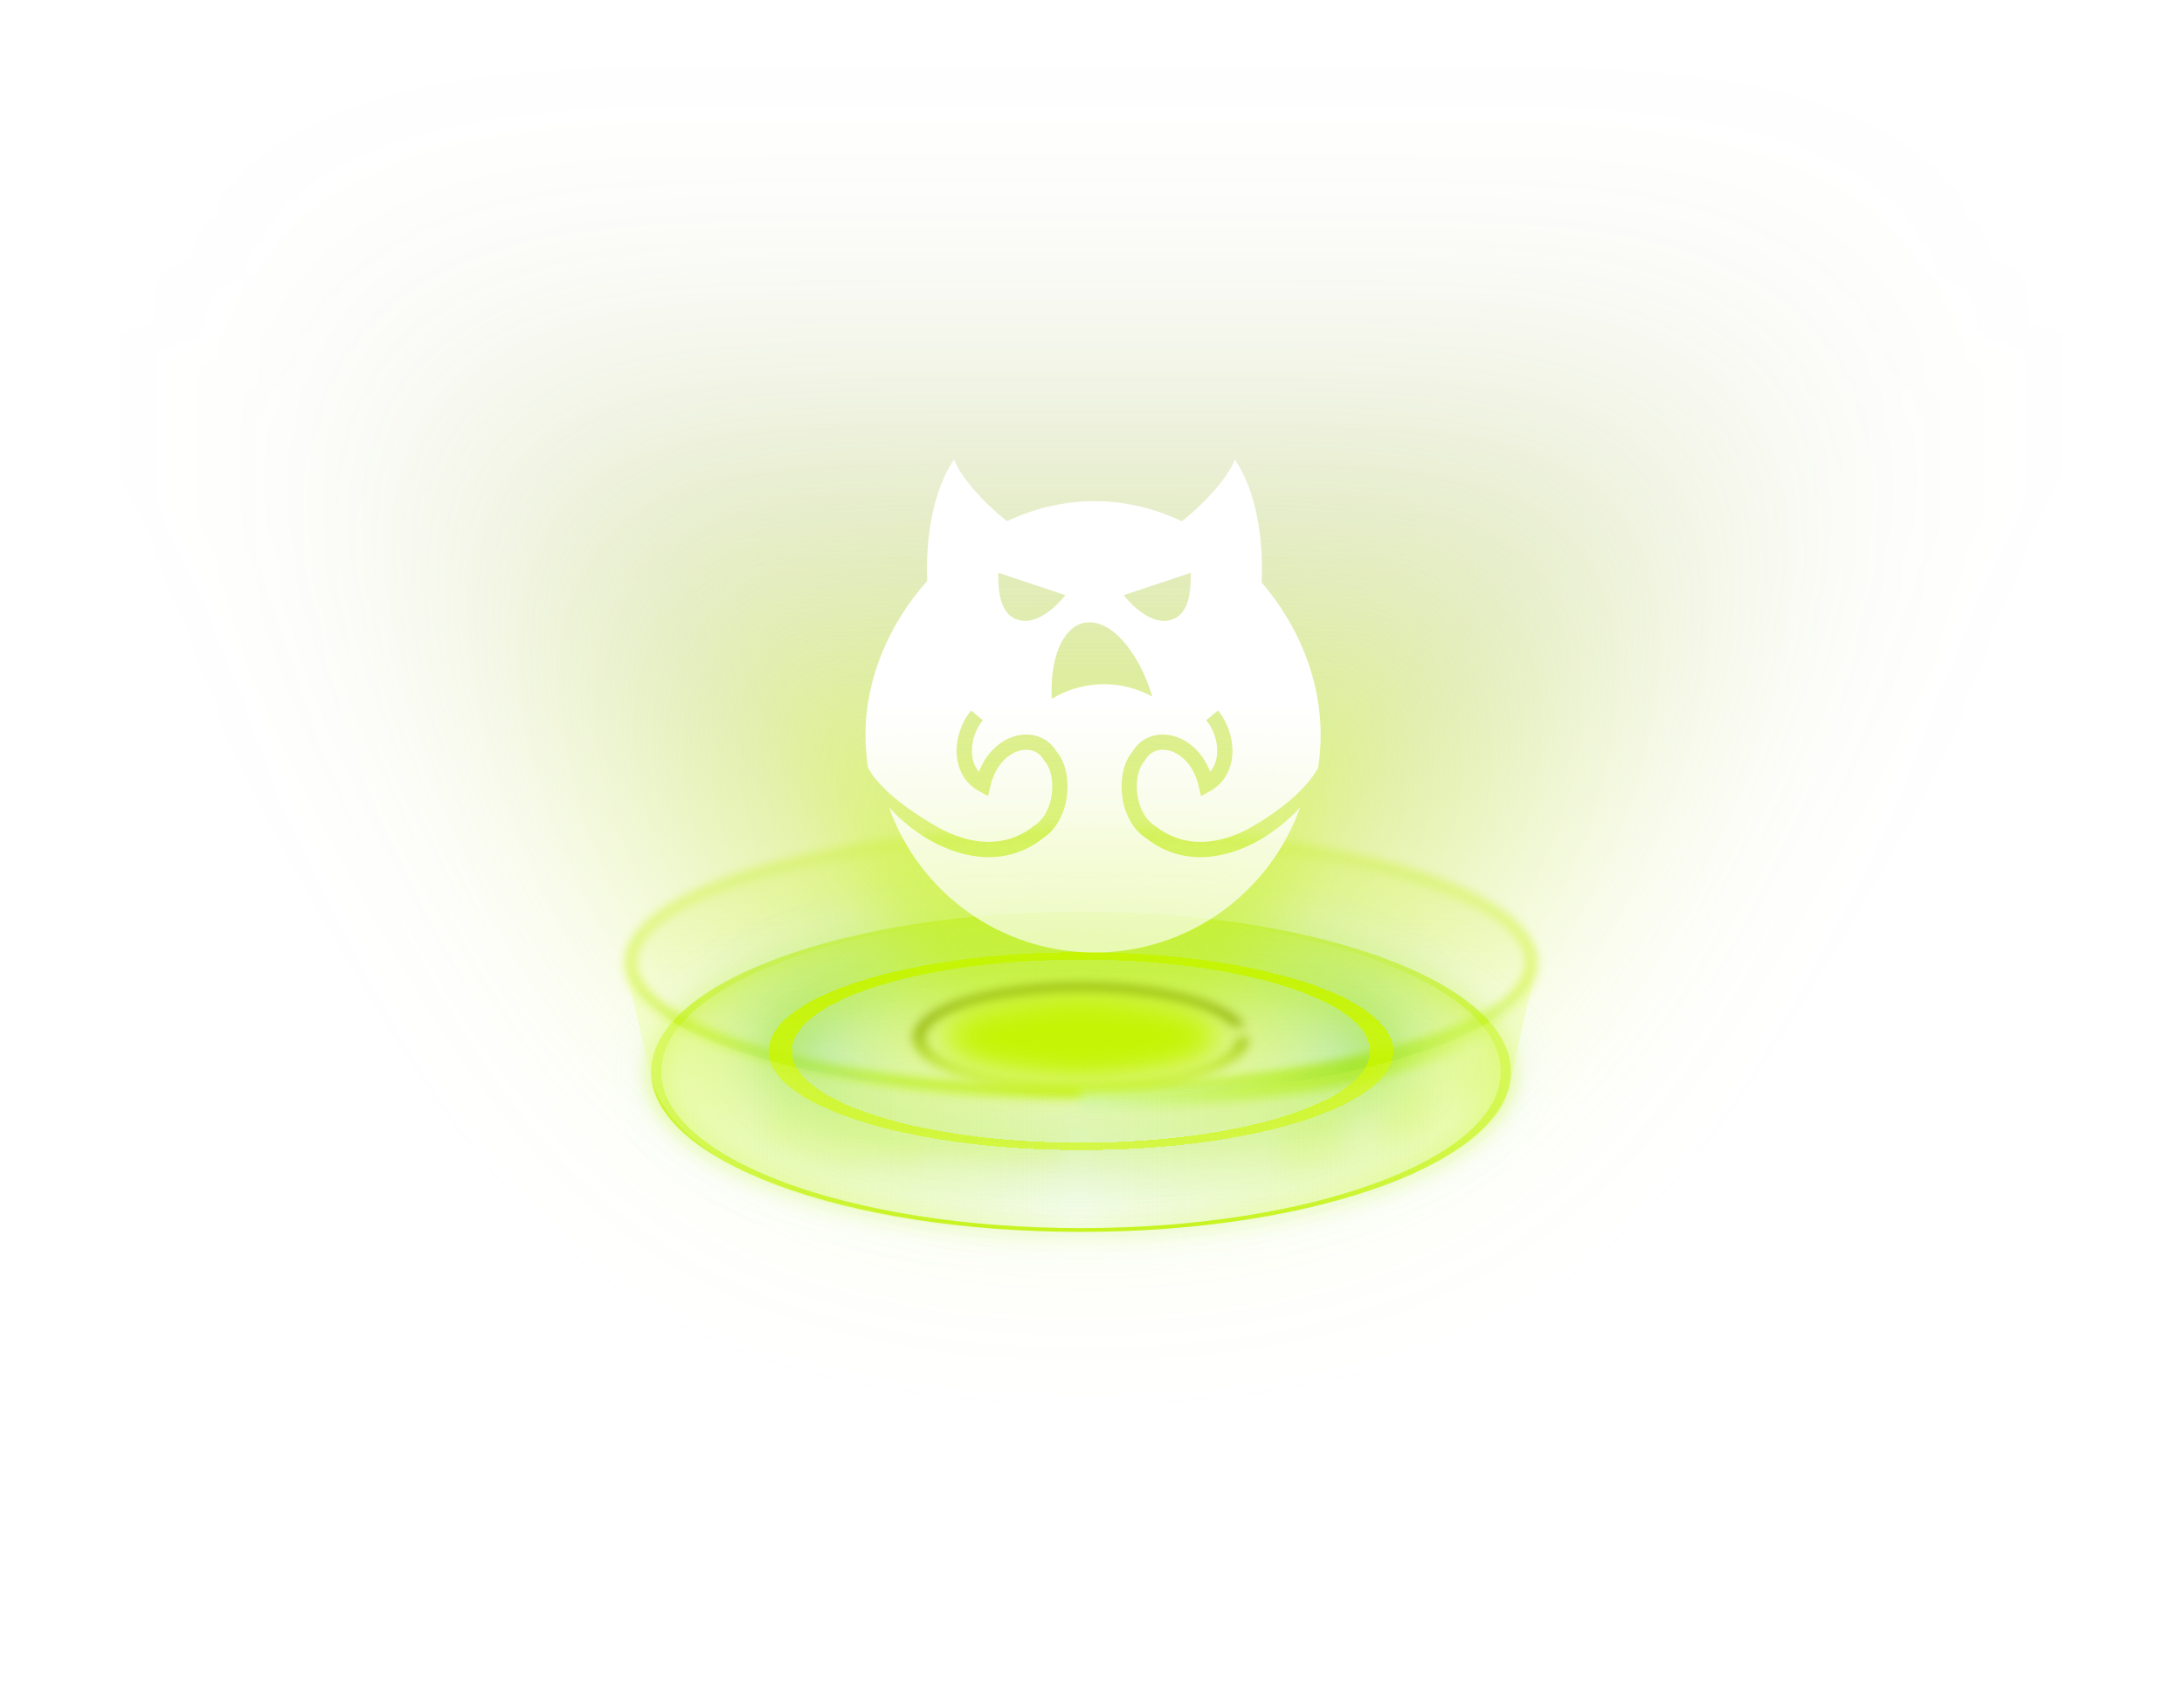
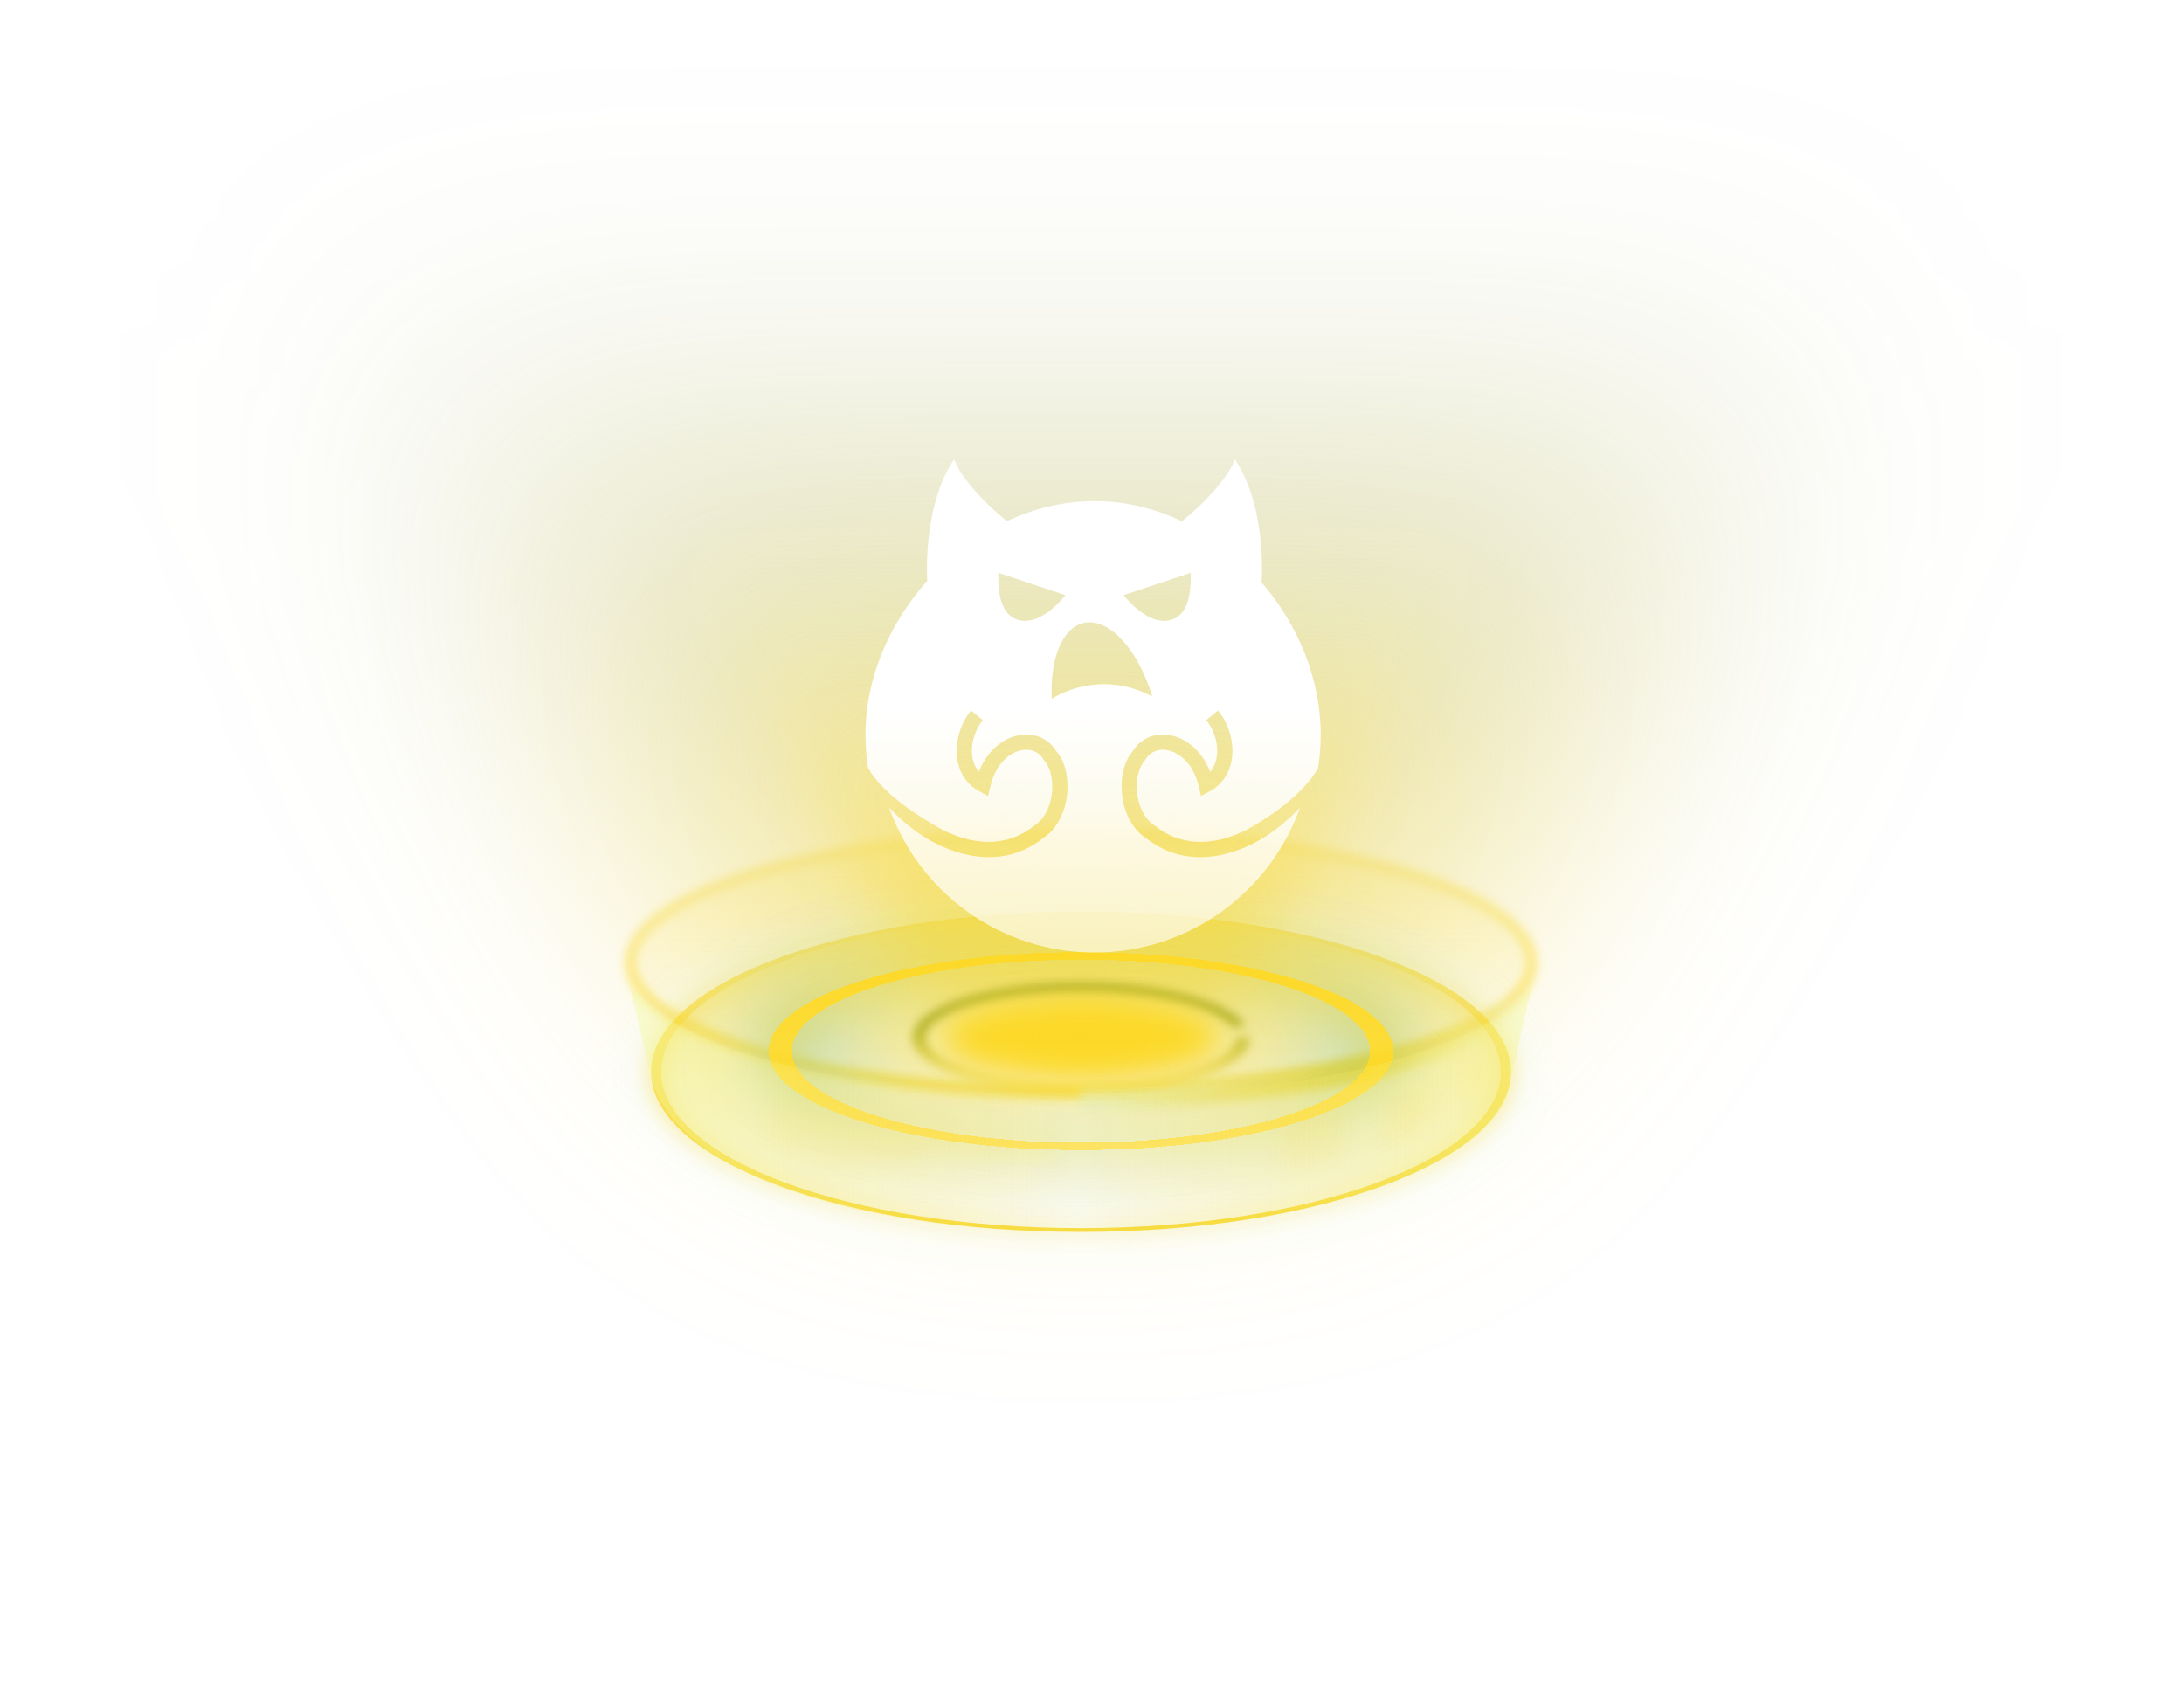
<svg xmlns="http://www.w3.org/2000/svg" width="305" height="238" viewBox="0 0 305 238" fill="none">
  <g filter="url(#filter0_f_15_4632)">
    <ellipse cx="150.966" cy="134.414" rx="63.626" ry="18.857" fill="url(#paint0_linear_15_4632)" fill-opacity="0.4" />
    <path d="M213.894 134.414C213.894 136.676 212.344 138.974 209.192 141.183C206.059 143.378 201.48 145.383 195.758 147.079C184.325 150.468 168.489 152.573 150.966 152.573C133.444 152.573 117.608 150.468 106.174 147.079C100.453 145.383 95.874 143.378 92.741 141.183C89.588 138.974 88.039 136.676 88.039 134.414C88.039 132.153 89.588 129.855 92.741 127.646C95.874 125.451 100.453 123.446 106.174 121.75C117.608 118.361 133.444 116.256 150.966 116.256C168.489 116.256 184.325 118.361 195.758 121.75C201.48 123.446 206.059 125.451 209.192 127.646C212.344 129.855 213.894 132.153 213.894 134.414Z" stroke="url(#paint1_linear_15_4632)" stroke-width="1.397" />
  </g>
  <g filter="url(#filter1_f_15_4632)">
    <path d="M214.592 134.414C214.592 144.829 186.106 153.272 150.966 153.272" stroke="url(#paint2_linear_15_4632)" stroke-width="3.492" />
  </g>
  <ellipse cx="150.967" cy="149.71" rx="58.617" ry="21.84" fill="url(#paint3_linear_15_4632)" />
  <path fill-rule="evenodd" clip-rule="evenodd" d="M150.966 172.08C184.126 172.08 211.007 162.065 211.007 149.71C211.007 137.355 184.126 127.34 150.966 127.34C117.807 127.34 90.926 137.355 90.926 149.71C90.926 162.065 117.807 172.08 150.966 172.08ZM150.967 171.55C183.34 171.55 209.584 161.772 209.584 149.71C209.584 137.648 183.34 127.87 150.967 127.87C118.594 127.87 92.35 137.648 92.35 149.71C92.35 161.772 118.594 171.55 150.967 171.55Z" fill="url(#paint4_linear_15_4632)" />
  <g filter="url(#filter2_f_15_4632)">
    <path d="M151.248 195.816L42.865 42.886L262.135 42.886L151.248 195.816Z" fill="url(#paint5_linear_15_4632)" fill-opacity="0.6" />
  </g>
  <g filter="url(#filter3_df_15_4632)">
    <path fill-rule="evenodd" clip-rule="evenodd" d="M150.966 172.08C184.126 172.08 211.007 162.065 211.007 149.71C211.007 137.355 184.126 127.34 150.966 127.34C117.807 127.34 90.926 137.355 90.926 149.71C90.926 162.065 117.807 172.08 150.966 172.08ZM150.967 171.647C183.34 171.647 209.584 161.826 209.584 149.71C209.584 137.594 183.34 127.772 150.967 127.772C118.594 127.772 92.35 137.594 92.35 149.71C92.35 161.826 118.594 171.647 150.967 171.647Z" fill="url(#paint6_linear_15_4632)" shape-rendering="crispEdges" />
  </g>
  <g filter="url(#filter4_f_15_4632)">
    <path fill-rule="evenodd" clip-rule="evenodd" d="M150.966 160.65C175.056 160.65 194.584 154.461 194.584 146.828C194.584 139.194 175.056 133.006 150.966 133.006C126.876 133.006 107.347 139.194 107.347 146.828C107.347 154.461 126.876 160.65 150.966 160.65ZM150.966 159.62C173.261 159.62 191.334 153.893 191.334 146.828C191.334 139.763 173.261 134.036 150.966 134.036C128.671 134.036 110.597 139.763 110.597 146.828C110.597 153.893 128.671 159.62 150.966 159.62Z" fill="url(#paint7_linear_15_4632)" />
  </g>
  <g filter="url(#filter5_d_15_4632)">
    <path fill-rule="evenodd" clip-rule="evenodd" d="M150.966 160.65C175.056 160.65 194.584 154.461 194.584 146.828C194.584 139.194 175.056 133.006 150.966 133.006C126.876 133.006 107.347 139.194 107.347 146.828C107.347 154.461 126.876 160.65 150.966 160.65ZM150.966 159.62C173.261 159.62 191.334 153.893 191.334 146.828C191.334 139.763 173.261 134.036 150.966 134.036C128.671 134.036 110.597 139.763 110.597 146.828C110.597 153.893 128.671 159.62 150.966 159.62Z" fill="url(#paint8_linear_15_4632)" shape-rendering="crispEdges" />
  </g>
  <path fill-rule="evenodd" clip-rule="evenodd" d="M211.182 149.846C211.183 149.8 211.183 149.755 211.183 149.71C211.205 149.654 211.228 149.596 211.251 149.538L214.126 136.7C210.319 146.037 183.491 153.272 150.963 153.272C118.005 153.272 90.9 145.845 87.661 136.33L90.819 150.09L90.82 150.092C93.873 163.381 117.797 172.08 150.956 172.08C180.381 172.08 205.01 164.193 210.184 153.784L210.692 152.035L211.182 149.846Z" fill="url(#paint9_linear_15_4632)" fill-opacity="0.5" />
  <g filter="url(#filter6_f_15_4632)">
    <path fill-rule="evenodd" clip-rule="evenodd" d="M174.468 144.93C174.468 149.043 163.946 152.377 150.967 152.377C137.988 152.377 127.466 149.043 127.466 144.93C127.466 140.817 137.988 137.483 150.967 137.483C162.262 137.483 171.695 140.008 173.954 143.373H172.091C169.761 140.528 161.187 138.417 150.966 138.417C138.954 138.417 129.216 141.333 129.216 144.93C129.216 148.526 138.954 151.442 150.966 151.442C162.978 151.442 172.716 148.526 172.716 144.93L174.468 144.93Z" fill="url(#paint10_linear_15_4632)" />
  </g>
  <g filter="url(#filter7_f_15_4632)">
-     <path d="M169.923 144.93C169.923 147.957 161.436 150.411 150.967 150.411C140.497 150.411 132.01 147.957 132.01 144.93C132.01 141.902 140.497 139.448 150.967 139.448C161.436 139.448 169.923 141.902 169.923 144.93Z" fill="#C5F404" />
+     <path d="M169.923 144.93C169.923 147.957 161.436 150.411 150.967 150.411C140.497 150.411 132.01 147.957 132.01 144.93C132.01 141.902 140.497 139.448 150.967 139.448C161.436 139.448 169.923 141.902 169.923 144.93Z" fill="#fcd928" />
  </g>
  <g filter="url(#filter8_f_15_4632)">
    <path d="M150.949 176.089L91.593 71.02L210.002 71.02L150.949 176.089Z" fill="url(#paint11_linear_15_4632)" />
  </g>
  <g filter="url(#filter9_f_15_4632)">
-     <path fill-rule="evenodd" clip-rule="evenodd" d="M208.321 152.707L208.613 146.512C207.405 147.309 206.064 148.079 204.602 148.819C204.472 150.768 204.318 153.088 204.178 155.444C205.721 154.565 207.107 153.651 208.321 152.707ZM199.379 157.841L199.701 151.007C197.745 151.78 195.642 152.51 193.406 153.19C193.255 155.528 193.103 158.015 192.994 160.298C195.278 159.53 197.412 158.709 199.379 157.841ZM187.471 161.971L187.81 154.721C185.099 155.386 182.237 155.986 179.247 156.512C179.084 159.021 178.923 161.652 178.817 163.99C181.849 163.392 184.741 162.716 187.471 161.971Z" fill="#C5F404" fill-opacity="0.1" />
+     <path fill-rule="evenodd" clip-rule="evenodd" d="M208.321 152.707L208.613 146.512C207.405 147.309 206.064 148.079 204.602 148.819C204.472 150.768 204.318 153.088 204.178 155.444C205.721 154.565 207.107 153.651 208.321 152.707ZM199.379 157.841L199.701 151.007C197.745 151.78 195.642 152.51 193.406 153.19C193.255 155.528 193.103 158.015 192.994 160.298C195.278 159.53 197.412 158.709 199.379 157.841ZM187.471 161.971L187.81 154.721C185.099 155.386 182.237 155.986 179.247 156.512C179.084 159.021 178.923 161.652 178.817 163.99C181.849 163.392 184.741 162.716 187.471 161.971Z" fill="#fcd928" fill-opacity="0.1" />
  </g>
  <g filter="url(#filter10_f_15_4632)">
-     <path d="M155.145 144.791C155.145 145.742 153.274 146.512 150.967 146.512C148.66 146.512 146.79 145.742 146.79 144.791C146.79 143.84 148.66 143.07 150.967 143.07C153.274 143.07 155.145 143.84 155.145 144.791Z" fill="#C5F404" />
+     <path d="M155.145 144.791C155.145 145.742 153.274 146.512 150.967 146.512C148.66 146.512 146.79 145.742 146.79 144.791C146.79 143.84 148.66 143.07 150.967 143.07C153.274 143.07 155.145 143.84 155.145 144.791Z" fill="#fcd928" />
  </g>
  <g filter="url(#filter11_f_15_4632)">
-     <path d="M148.096 159.45C130.588 159.173 114.114 155.359 107.536 153.259L106.871 158.784C110.403 160.694 114.452 162.123 120.332 163.309L120.55 161.713C122.041 162.092 126.499 162.623 128.541 162.841L128.712 160.444C135.577 161.689 143.625 161.878 147.839 161.977L147.896 161.978C147.893 161.789 148.035 160.827 148.096 159.45Z" fill="#C5F404" fill-opacity="0.1" />
+     <path d="M148.096 159.45C130.588 159.173 114.114 155.359 107.536 153.259L106.871 158.784C110.403 160.694 114.452 162.123 120.332 163.309L120.55 161.713C122.041 162.092 126.499 162.623 128.541 162.841L128.712 160.444C135.577 161.689 143.625 161.878 147.839 161.977L147.896 161.978C147.893 161.789 148.035 160.827 148.096 159.45Z" fill="#fcd928" fill-opacity="0.1" />
  </g>
  <path fill-rule="evenodd" clip-rule="evenodd" d="M140.635 72.79C137.345 70.263 133.881 66.277 133.258 64.156C130.161 68.663 129.245 75.589 129.491 81.143C124.209 87.058 120.869 94.723 120.869 102.61C120.869 104.188 120.989 105.738 121.22 107.251C123.019 110.532 127.514 113.571 130.891 115.502C135.394 118.077 140.383 118.554 144.343 115.401L144.386 115.368L144.432 115.338C145.844 114.432 146.684 112.701 146.9 110.813C147.119 108.895 146.658 107.16 145.89 106.315L145.812 106.229L145.755 106.128C145.04 104.88 143.629 104.419 142.109 104.944C140.588 105.47 138.964 107.025 138.306 109.835L137.988 111.193L136.762 110.529C134.573 109.344 133.654 107.213 133.597 105.092C133.542 103 134.31 100.811 135.617 99.24L137.254 100.601C136.278 101.776 135.684 103.46 135.726 105.036C135.755 106.103 136.068 107.068 136.708 107.807C137.698 105.27 139.469 103.604 141.413 102.931C143.694 102.143 146.219 102.765 147.544 104.971C148.819 106.448 149.268 108.844 149.015 111.054C148.756 113.321 147.723 115.731 145.628 117.101C140.749 120.953 134.767 120.171 129.834 117.35C127.754 116.161 125.812 114.586 124.155 112.782C128.341 124.592 139.61 133.052 152.855 133.052C166.101 133.052 177.37 124.592 181.556 112.781C179.898 114.586 177.956 116.161 175.876 117.35C170.943 120.171 164.961 120.953 160.082 117.101C157.987 115.731 156.953 113.321 156.695 111.054C156.442 108.844 156.891 106.448 158.166 104.971C159.491 102.765 162.016 102.143 164.297 102.931C166.241 103.604 168.012 105.27 169.002 107.807C169.642 107.068 169.955 106.103 169.984 105.036C170.026 103.46 169.432 101.776 168.456 100.601L170.093 99.24C171.4 100.811 172.168 103 172.113 105.092C172.056 107.213 171.137 109.344 168.948 110.529L167.722 111.193L167.404 109.835C166.746 107.025 165.122 105.47 163.601 104.944C162.081 104.419 160.67 104.88 159.955 106.128L159.898 106.229L159.82 106.315C159.052 107.16 158.591 108.895 158.81 110.813C159.026 112.701 159.866 114.432 161.279 115.338L161.324 115.368L161.367 115.401C165.327 118.554 170.316 118.077 174.819 115.502C178.196 113.571 182.284 110.531 184.083 107.25C184.314 105.737 184.434 104.188 184.434 102.61C184.434 94.821 181.264 87.249 176.19 81.364C176.47 75.774 175.571 68.724 172.433 64.156C171.808 66.28 168.334 70.277 165.039 72.803C161.247 71.013 157.117 69.998 152.855 69.998C148.604 69.998 144.457 71.008 140.635 72.79ZM166.295 80.006L156.923 83.136C156.923 83.136 160.544 87.947 163.952 86.432C166.3 85.388 166.296 81.802 166.295 80.133V80.133V80.006ZM148.787 83.136L139.415 80.006V80.134V80.134C139.413 81.803 139.41 85.388 141.758 86.432C145.165 87.947 148.787 83.136 148.787 83.136ZM146.884 97.614C148.133 96.854 149.523 96.279 151.027 95.933C154.522 95.129 158.011 95.708 160.917 97.309C158.955 90.717 154.852 86.209 151.324 87.021C148.302 87.717 146.608 92.106 146.884 97.614Z" fill="url(#paint12_linear_15_4632)" />
  <defs>
    <filter id="filter0_f_15_4632" x="85.944" y="114.161" width="130.045" height="40.508" filterUnits="userSpaceOnUse" color-interpolation-filters="sRGB">
      <feFlood flood-opacity="0" result="BackgroundImageFix" />
      <feBlend mode="normal" in="SourceGraphic" in2="BackgroundImageFix" result="shape" />
      <feGaussianBlur stdDeviation="0.698" result="effect1_foregroundBlur_15_4632" />
    </filter>
    <filter id="filter1_f_15_4632" x="149.569" y="133.018" width="68.165" height="23.396" filterUnits="userSpaceOnUse" color-interpolation-filters="sRGB">
      <feFlood flood-opacity="0" result="BackgroundImageFix" />
      <feBlend mode="normal" in="SourceGraphic" in2="BackgroundImageFix" result="shape" />
      <feGaussianBlur stdDeviation="0.698" result="effect1_foregroundBlur_15_4632" />
    </filter>
    <filter id="filter2_f_15_4632" x="0.967" y="0.988" width="303.066" height="236.727" filterUnits="userSpaceOnUse" color-interpolation-filters="sRGB">
      <feFlood flood-opacity="0" result="BackgroundImageFix" />
      <feBlend mode="normal" in="SourceGraphic" in2="BackgroundImageFix" result="shape" />
      <feGaussianBlur stdDeviation="20.949" result="effect1_foregroundBlur_15_4632" />
    </filter>
    <filter id="filter3_df_15_4632" x="85.34" y="121.753" width="131.253" height="55.913" filterUnits="userSpaceOnUse" color-interpolation-filters="sRGB">
      <feFlood flood-opacity="0" result="BackgroundImageFix" />
      <feColorMatrix in="SourceAlpha" type="matrix" values="0 0 0 0 0 0 0 0 0 0 0 0 0 0 0 0 0 0 127 0" result="hardAlpha" />
      <feOffset />
      <feGaussianBlur stdDeviation="2.793" />
      <feComposite in2="hardAlpha" operator="out" />
      <feColorMatrix type="matrix" values="0 0 0 0 0.362 0 0 0 0 0.847 0 0 0 0 1 0 0 0 0.25 0" />
      <feBlend mode="normal" in2="BackgroundImageFix" result="effect1_dropShadow_15_4632" />
      <feBlend mode="normal" in="SourceGraphic" in2="effect1_dropShadow_15_4632" result="shape" />
      <feGaussianBlur stdDeviation="1.397" result="effect2_foregroundBlur_15_4632" />
    </filter>
    <filter id="filter4_f_15_4632" x="101.761" y="127.419" width="98.41" height="38.817" filterUnits="userSpaceOnUse" color-interpolation-filters="sRGB">
      <feFlood flood-opacity="0" result="BackgroundImageFix" />
      <feBlend mode="normal" in="SourceGraphic" in2="BackgroundImageFix" result="shape" />
      <feGaussianBlur stdDeviation="2.793" result="effect1_foregroundBlur_15_4632" />
    </filter>
    <filter id="filter5_d_15_4632" x="94.778" y="120.436" width="112.376" height="52.783" filterUnits="userSpaceOnUse" color-interpolation-filters="sRGB">
      <feFlood flood-opacity="0" result="BackgroundImageFix" />
      <feColorMatrix in="SourceAlpha" type="matrix" values="0 0 0 0 0 0 0 0 0 0 0 0 0 0 0 0 0 0 127 0" result="hardAlpha" />
      <feOffset />
      <feGaussianBlur stdDeviation="6.285" />
      <feComposite in2="hardAlpha" operator="out" />
      <feColorMatrix type="matrix" values="0 0 0 0 0.142 0 0 0 0 0.691 0 0 0 0 1 0 0 0 1 0" />
      <feBlend mode="normal" in2="BackgroundImageFix" result="effect1_dropShadow_15_4632" />
      <feBlend mode="normal" in="SourceGraphic" in2="effect1_dropShadow_15_4632" result="shape" />
    </filter>
    <filter id="filter6_f_15_4632" x="126.069" y="136.086" width="49.795" height="17.687" filterUnits="userSpaceOnUse" color-interpolation-filters="sRGB">
      <feFlood flood-opacity="0" result="BackgroundImageFix" />
      <feBlend mode="normal" in="SourceGraphic" in2="BackgroundImageFix" result="shape" />
      <feGaussianBlur stdDeviation="0.698" result="effect1_foregroundBlur_15_4632" />
    </filter>
    <filter id="filter7_f_15_4632" x="127.82" y="135.258" width="46.293" height="19.343" filterUnits="userSpaceOnUse" color-interpolation-filters="sRGB">
      <feFlood flood-opacity="0" result="BackgroundImageFix" />
      <feBlend mode="normal" in="SourceGraphic" in2="BackgroundImageFix" result="shape" />
      <feGaussianBlur stdDeviation="2.095" result="effect1_foregroundBlur_15_4632" />
    </filter>
    <filter id="filter8_f_15_4632" x="83.214" y="62.641" width="135.168" height="121.828" filterUnits="userSpaceOnUse" color-interpolation-filters="sRGB">
      <feFlood flood-opacity="0" result="BackgroundImageFix" />
      <feBlend mode="normal" in="SourceGraphic" in2="BackgroundImageFix" result="shape" />
      <feGaussianBlur stdDeviation="4.19" result="effect1_foregroundBlur_15_4632" />
    </filter>
    <filter id="filter9_f_15_4632" x="176.024" y="143.719" width="35.382" height="23.064" filterUnits="userSpaceOnUse" color-interpolation-filters="sRGB">
      <feFlood flood-opacity="0" result="BackgroundImageFix" />
      <feBlend mode="normal" in="SourceGraphic" in2="BackgroundImageFix" result="shape" />
      <feGaussianBlur stdDeviation="1.397" result="effect1_foregroundBlur_15_4632" />
    </filter>
    <filter id="filter10_f_15_4632" x="141.203" y="137.483" width="19.528" height="14.616" filterUnits="userSpaceOnUse" color-interpolation-filters="sRGB">
      <feFlood flood-opacity="0" result="BackgroundImageFix" />
      <feBlend mode="normal" in="SourceGraphic" in2="BackgroundImageFix" result="shape" />
      <feGaussianBlur stdDeviation="2.793" result="effect1_foregroundBlur_15_4632" />
    </filter>
    <filter id="filter11_f_15_4632" x="104.077" y="150.466" width="46.812" height="15.636" filterUnits="userSpaceOnUse" color-interpolation-filters="sRGB">
      <feFlood flood-opacity="0" result="BackgroundImageFix" />
      <feBlend mode="normal" in="SourceGraphic" in2="BackgroundImageFix" result="shape" />
      <feGaussianBlur stdDeviation="1.397" result="effect1_foregroundBlur_15_4632" />
    </filter>
    <linearGradient id="paint0_linear_15_4632" x1="150.966" y1="115.557" x2="150.966" y2="153.272" gradientUnits="userSpaceOnUse">
-       <stop stop-color="#C5F404" stop-opacity="0.5" />
-       <stop offset="1" stop-color="#C5F404" stop-opacity="0" />
+       <stop stop-color="#fcd928" stop-opacity="0.5" />
+       <stop offset="1" stop-color="#fcd928" stop-opacity="0" />
    </linearGradient>
    <linearGradient id="paint1_linear_15_4632" x1="150.966" y1="158.551" x2="150.966" y2="109.683" gradientUnits="userSpaceOnUse">
-       <stop stop-color="#C5F404" />
-       <stop offset="1" stop-color="#C5F404" stop-opacity="0" />
+       <stop stop-color="#fcd928" />
+       <stop offset="1" stop-color="#fcd928" stop-opacity="0" />
    </linearGradient>
    <linearGradient id="paint2_linear_15_4632" x1="153.556" y1="154.508" x2="212.369" y2="136.627" gradientUnits="userSpaceOnUse">
      <stop stop-color="#E8FEFF" stop-opacity="0.773" />
-       <stop offset="0.599" stop-color="#C5F404" />
+       <stop offset="0.599" stop-color="#fcd928" />
      <stop offset="1" stop-color="#E8FEFF" stop-opacity="0" />
    </linearGradient>
    <linearGradient id="paint3_linear_15_4632" x1="150.967" y1="127.87" x2="150.967" y2="171.55" gradientUnits="userSpaceOnUse">
-       <stop stop-color="#C5F404" stop-opacity="0.5" />
-       <stop offset="1" stop-color="#C5F404" stop-opacity="0" />
+       <stop stop-color="#fcd928" stop-opacity="0.5" />
+       <stop offset="1" stop-color="#fcd928" stop-opacity="0" />
    </linearGradient>
    <linearGradient id="paint4_linear_15_4632" x1="150.966" y1="127.34" x2="150.966" y2="172.08" gradientUnits="userSpaceOnUse">
-       <stop stop-color="#C5F404" stop-opacity="0.5" />
-       <stop offset="1" stop-color="#C5F404" stop-opacity="0.9" />
+       <stop stop-color="#fcd928" stop-opacity="0.5" />
+       <stop offset="1" stop-color="#fcd928" stop-opacity="0.9" />
    </linearGradient>
    <linearGradient id="paint5_linear_15_4632" x1="151.247" y1="195.816" x2="151.247" y2="42.886" gradientUnits="userSpaceOnUse">
-       <stop offset="0.251" stop-color="#C5F404" stop-opacity="0" />
-       <stop offset="0.454" stop-color="#C5F404" />
+       <stop offset="0.251" stop-color="#fcd928" stop-opacity="0" />
+       <stop offset="0.454" stop-color="#fcd928" />
      <stop offset="1" stop-color="#4F6200" stop-opacity="0" />
    </linearGradient>
    <linearGradient id="paint6_linear_15_4632" x1="150.966" y1="127.34" x2="150.966" y2="172.08" gradientUnits="userSpaceOnUse">
-       <stop stop-color="#C5F404" stop-opacity="0.5" />
-       <stop offset="1" stop-color="#C5F404" stop-opacity="0.9" />
+       <stop stop-color="#fcd928" stop-opacity="0.5" />
+       <stop offset="1" stop-color="#fcd928" stop-opacity="0.9" />
    </linearGradient>
    <linearGradient id="paint7_linear_15_4632" x1="150.967" y1="133.006" x2="150.967" y2="160.65" gradientUnits="userSpaceOnUse">
-       <stop stop-color="#C5F404" />
-       <stop offset="1" stop-color="#C5F404" stop-opacity="0.6" />
+       <stop stop-color="#fcd928" />
+       <stop offset="1" stop-color="#fcd928" stop-opacity="0.6" />
    </linearGradient>
    <linearGradient id="paint8_linear_15_4632" x1="150.967" y1="133.006" x2="150.967" y2="160.65" gradientUnits="userSpaceOnUse">
-       <stop stop-color="#C5F404" />
-       <stop offset="1" stop-color="#C5F404" stop-opacity="0.6" />
+       <stop stop-color="#fcd928" />
+       <stop offset="1" stop-color="#fcd928" stop-opacity="0.6" />
    </linearGradient>
    <linearGradient id="paint9_linear_15_4632" x1="76.705" y1="154.205" x2="231.995" y2="154.205" gradientUnits="userSpaceOnUse">
      <stop stop-color="#F1FFB7" />
-       <stop offset="0.473" stop-color="#C5F404" stop-opacity="0" />
+       <stop offset="0.473" stop-color="#fcd928" stop-opacity="0" />
      <stop offset="1" stop-color="#F0FFB2" />
    </linearGradient>
    <linearGradient id="paint10_linear_15_4632" x1="150.967" y1="137.483" x2="150.967" y2="152.377" gradientUnits="userSpaceOnUse">
      <stop stop-color="#6A8400" />
-       <stop offset="1" stop-color="#C5F404" stop-opacity="0.6" />
+       <stop offset="1" stop-color="#fcd928" stop-opacity="0.6" />
    </linearGradient>
    <linearGradient id="paint11_linear_15_4632" x1="150.948" y1="176.089" x2="150.948" y2="71.02" gradientUnits="userSpaceOnUse">
-       <stop offset="0.251" stop-color="#C5F404" stop-opacity="0" />
-       <stop offset="0.454" stop-color="#C5F404" stop-opacity="0.4" />
+       <stop offset="0.251" stop-color="#fcd928" stop-opacity="0" />
+       <stop offset="0.454" stop-color="#fcd928" stop-opacity="0.4" />
      <stop offset="1" stop-color="#FBFFE9" stop-opacity="0" />
    </linearGradient>
    <linearGradient id="paint12_linear_15_4632" x1="152.652" y1="98.604" x2="152.652" y2="185.994" gradientUnits="userSpaceOnUse">
      <stop stop-color="white" />
      <stop offset="1" stop-color="white" stop-opacity="0" />
    </linearGradient>
  </defs>
</svg>
